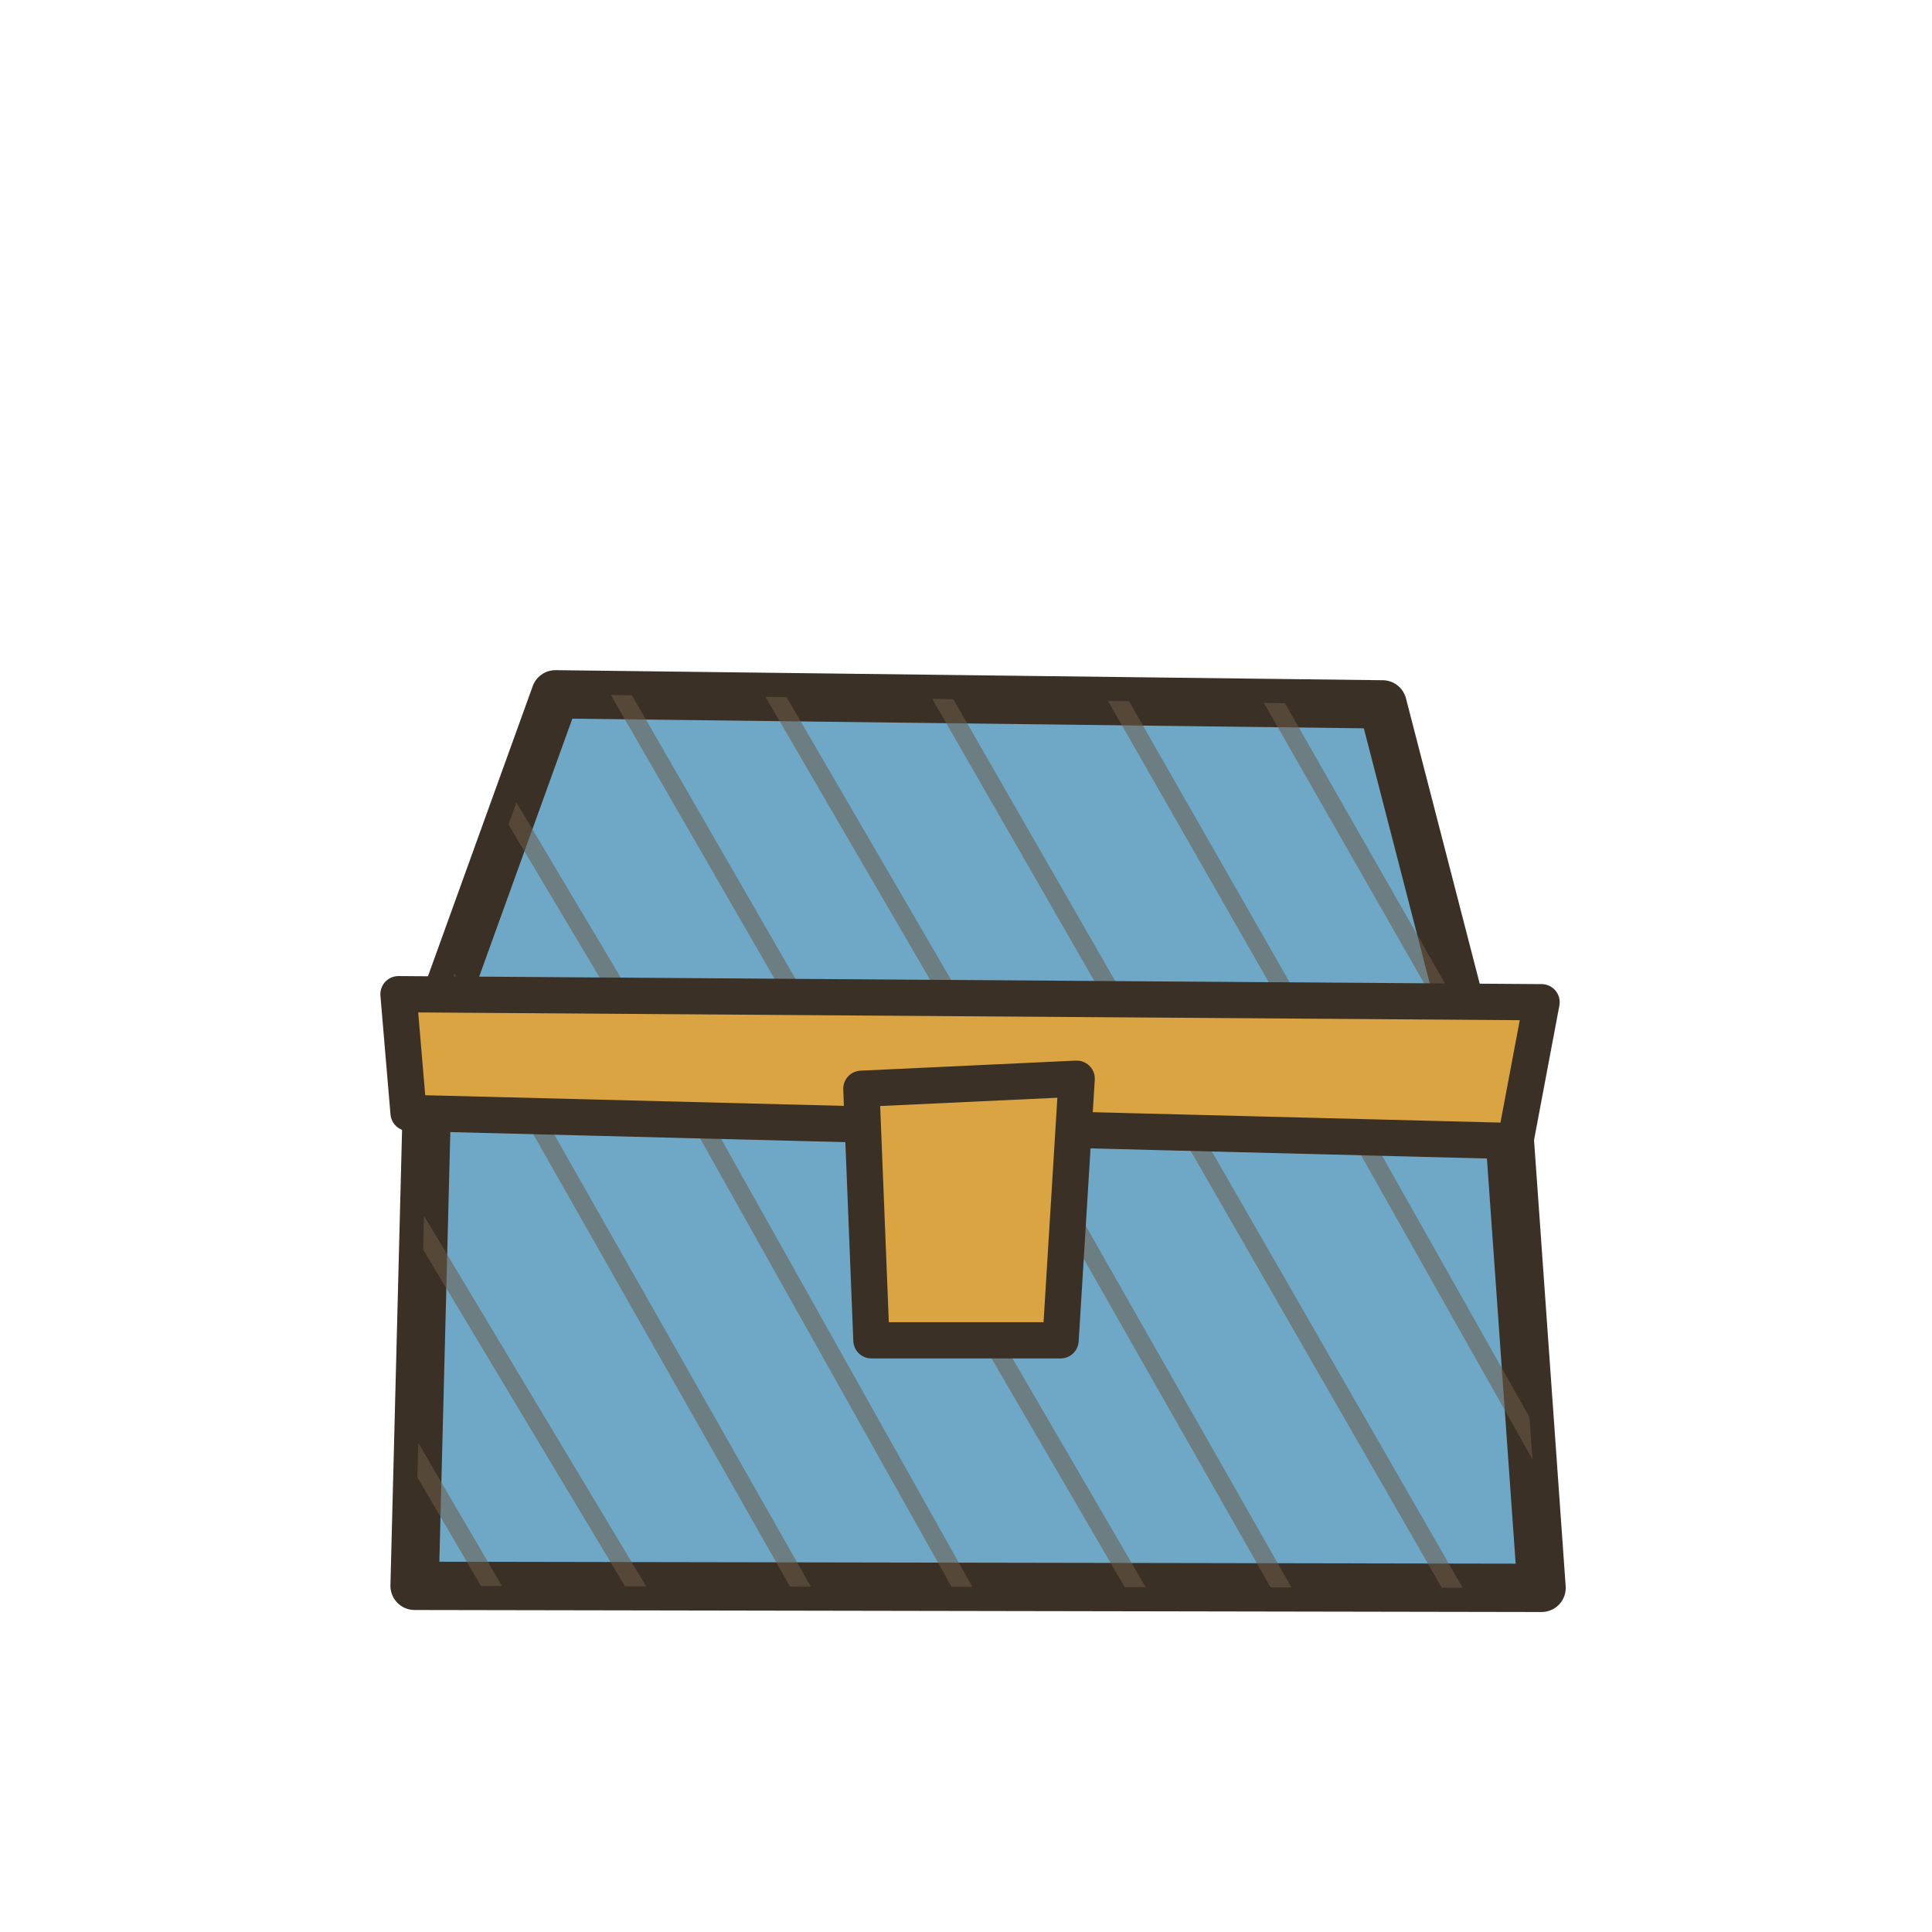
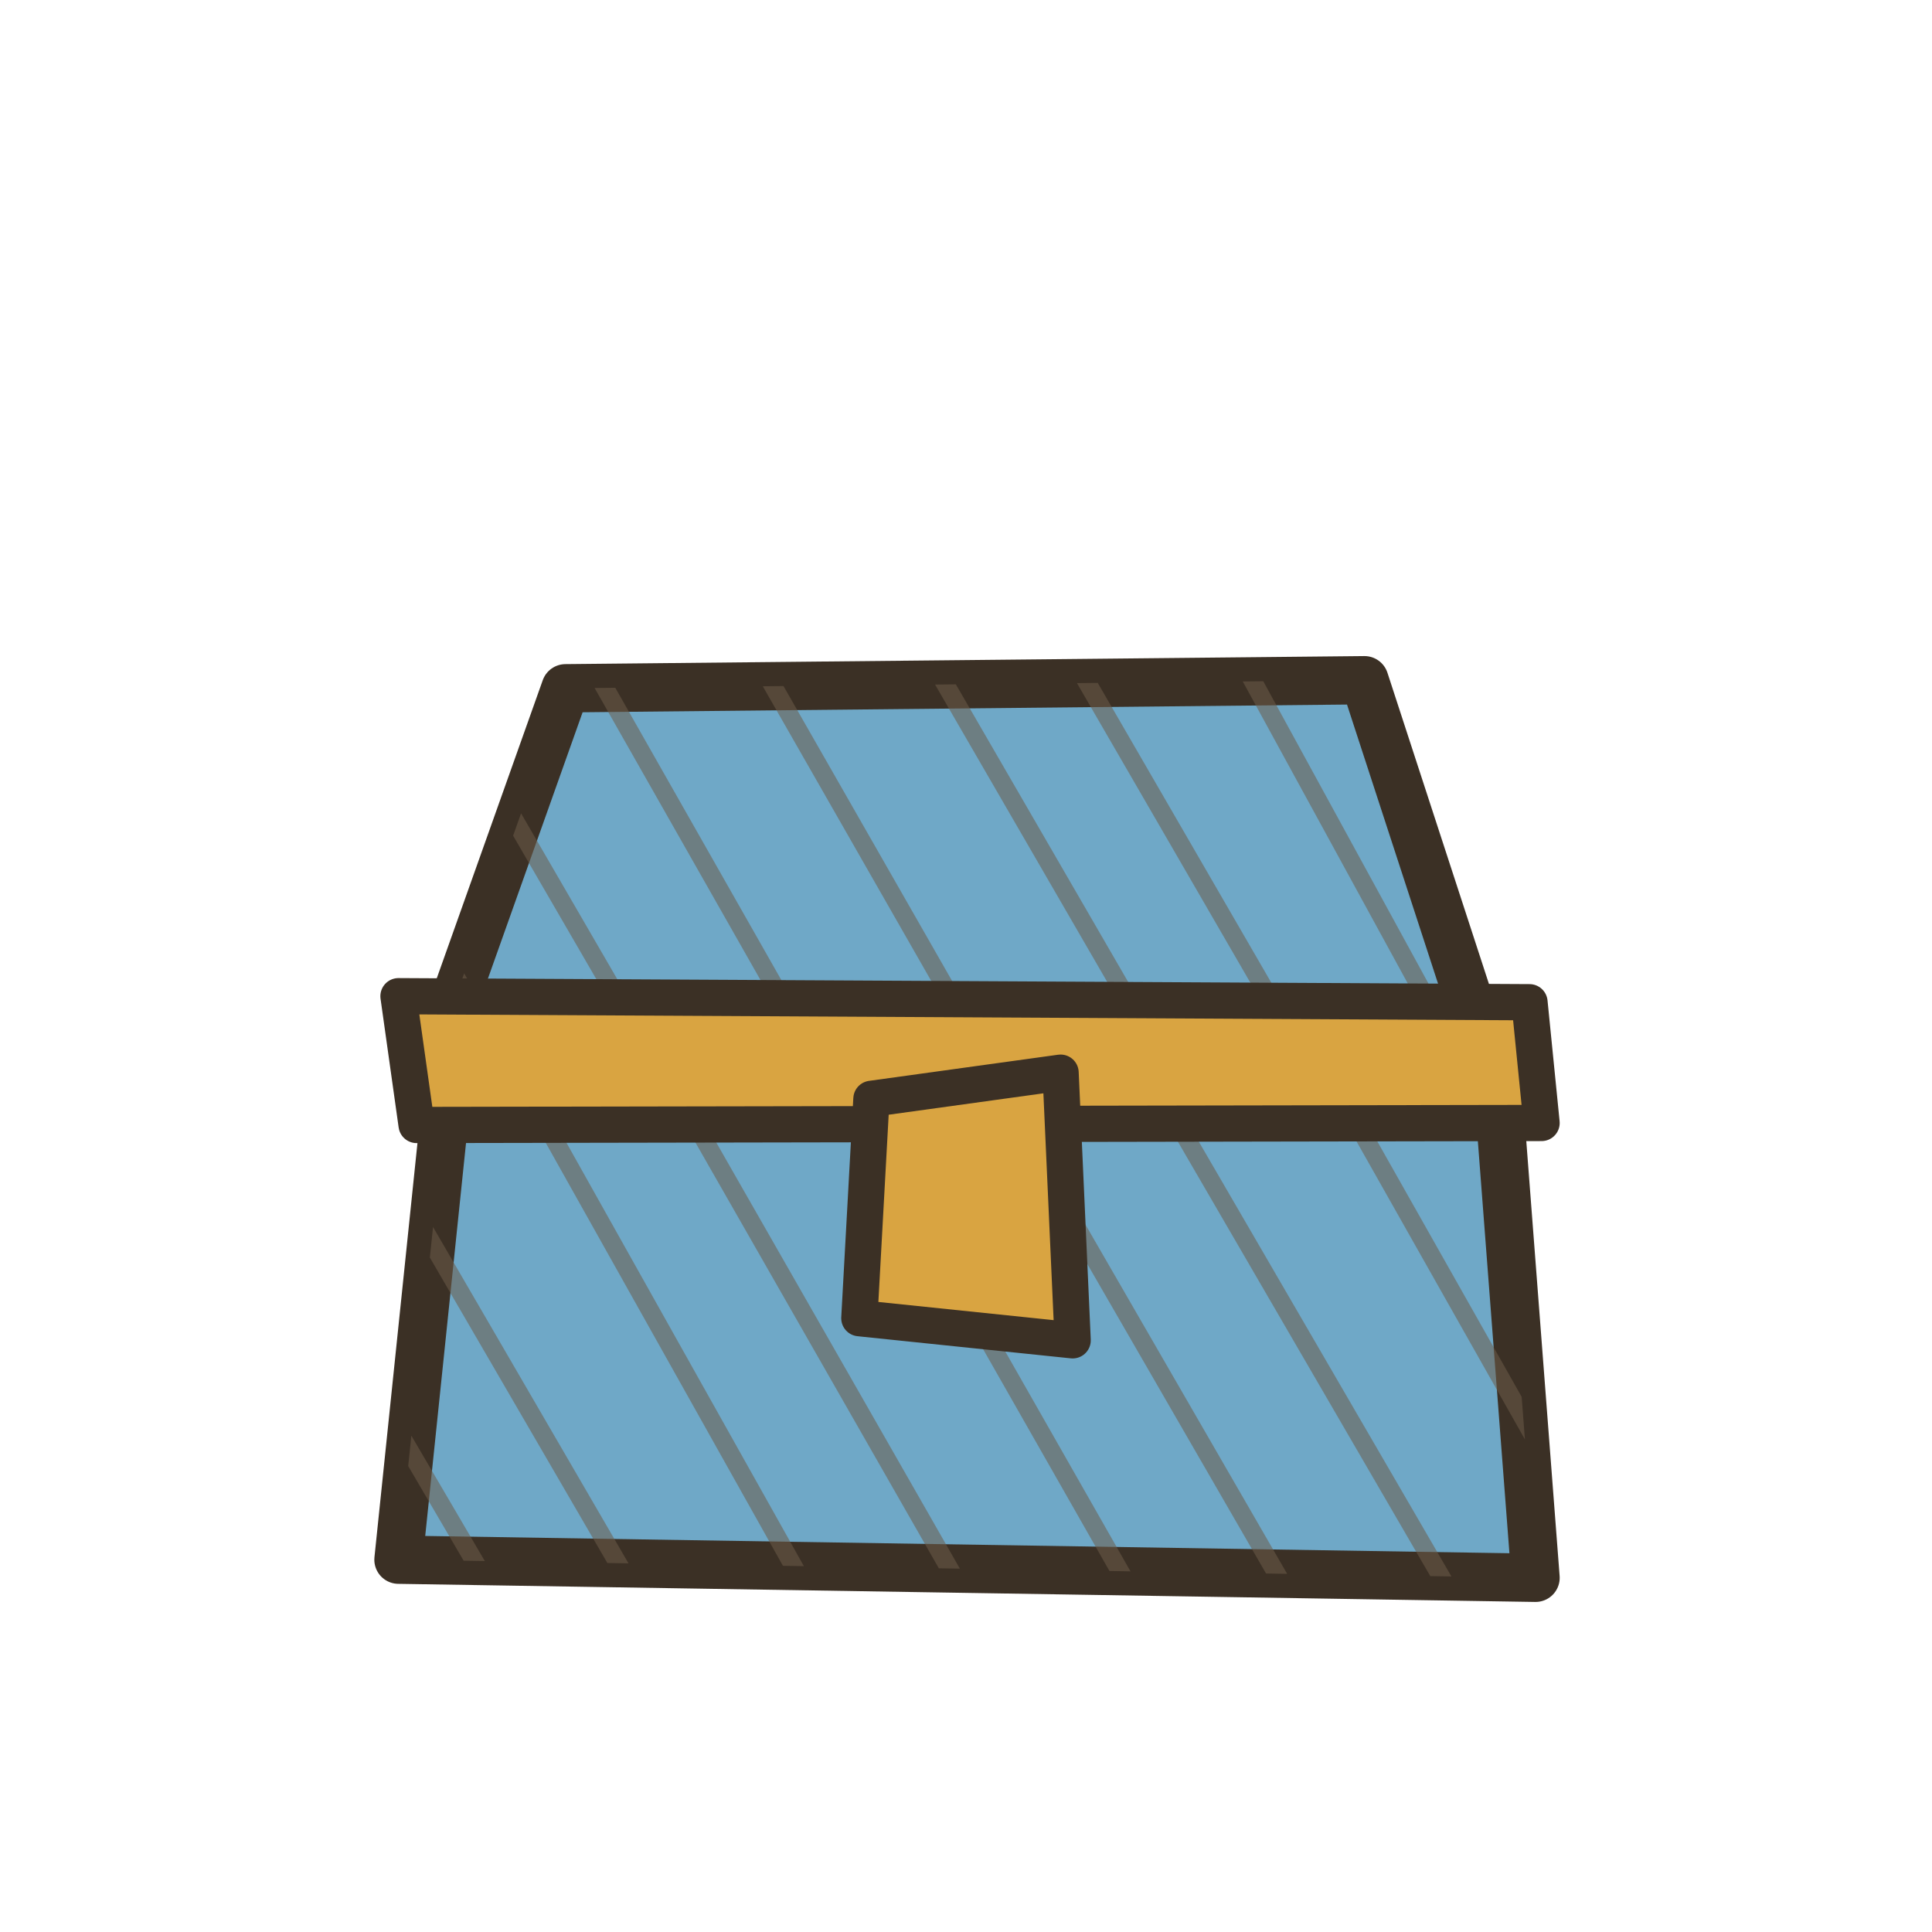
<svg xmlns="http://www.w3.org/2000/svg" viewBox="0 0 96 96" width="96" height="96">
-   <path d="M21.3,51.4L74.7,52.1L76.6,78.9L20.6,78.8Z" fill="#6FA8C7" stroke="#3B3025" stroke-width="2.4" stroke-linecap="round" stroke-linejoin="round" />
+   <path d="M22.5,51.5L74.2,51.0L76.3,78.4L19.8,77.5Z" fill="#6FA8C7" stroke="#3B3025" stroke-width="2.4" stroke-linecap="round" stroke-linejoin="round" />
  <clipPath id="ccoffrerare0">
-     <path d="M21.3,51.4L74.7,52.1L76.6,78.9L20.6,78.8Z" />
+     <path d="M22.5,51.5L74.2,51.0L76.3,78.4L19.8,77.5Z" />
  </clipPath>
  <g clip-path="url(#ccoffrerare0)">
-     <path d="M93.7,3.3L124.3,56.1M86.8,6.9L117.6,59.6M81.6,10.1L111.8,63.1M75.1,14.2L106.0,67.0M68.4,17.5L100.0,71.1M63.1,20.4L93.5,73.8M56.8,24.1L88.2,77.5M51.4,27.7L81.9,81.8M44.4,30.6L75.9,85.4M38.3,34.3L68.9,88.1M32.9,38.5L64.0,91.9M26.8,41.4L56.8,94.9M20.4,44.7L51.1,98.8M13.7,49.0L45.3,101.7M8.8,52.1L39.8,105.1M2.1,56.1L33.3,108.7M-4.1,59.6L27.7,113.0M-10.2,62.2L21.4,116.8M-16.0,65.6L15.4,119.2M-21.9,69.9L9.0,122.7" stroke="#6B5B49" stroke-width="0.9" fill="none" stroke-opacity="0.55" />
+     <path d="M93.7,3.4L124.0,56.4M86.8,7.2L117.5,60.2M81.5,10.7L112.5,64.0M75.3,13.2L106.0,67.8M68.7,17.0L100.0,70.9M63.4,21.4L93.2,74.3M56.4,24.0L88.4,77.3M51.3,27.3L81.7,81.1M44.1,31.0L75.3,84.7M38.2,34.5L69.5,88.7M32.6,37.6L63.3,91.5M26.8,42.3L57.1,95.3M20.8,44.6L50.8,98.1M14.1,49.1L44.9,102.1M9.0,52.7L39.7,105.1M1.7,55.2L33.6,108.6M-3.6,58.6L27.3,112.4M-9.9,63.1L21.5,116.1M-16.3,66.9L15.3,120.3M-22.0,69.5L8.4,123.5" stroke="#6B5B49" stroke-width="0.9" fill="none" stroke-opacity="0.55" />
  </g>
-   <path d="M21.1,52.5L27.6,34.5L68.7,35.0L73.3,52.8Z" fill="#6FA8C7" stroke="#3B3025" stroke-width="2.4" stroke-linecap="round" stroke-linejoin="round" />
+   <path d="M21.7,52.2L28.1,34.2L67.8,33.8L73.9,52.5Z" fill="#6FA8C7" stroke="#3B3025" stroke-width="2.4" stroke-linecap="round" stroke-linejoin="round" />
  <clipPath id="ccoffrerare1">
-     <path d="M21.1,52.5L27.6,34.5L68.7,35.0L73.3,52.8Z" />
+     <path d="M21.7,52.2L28.1,34.2L67.8,33.8L73.9,52.5Z" />
  </clipPath>
  <g clip-path="url(#ccoffrerare1)">
-     <path d="M99.4,-29.6L130.3,25.8M92.2,-26.2L125.2,29.3M87.3,-22.7L118.1,32.7M80.0,-18.5L112.4,36.0M75.2,-14.5L106.7,39.4M68.5,-11.0L100.5,43.4M63.0,-7.8L93.5,46.8M56.0,-4.0L87.6,50.0M49.7,-0.6L81.9,54.3M44.8,2.5L76.5,58.0M38.7,5.3L70.3,60.6M32.7,10.1L64.0,64.6M25.8,12.7L57.8,67.7M20.3,16.2L51.9,71.0M13.6,20.5L45.7,74.4M8.4,24.1L38.9,78.2M1.9,27.1L34.2,82.4M-4.6,30.3L27.0,86.0M-9.8,34.1L21.1,88.4M-16.1,37.4L14.8,92.4M-22.4,41.6L9.6,96.0M-28.1,44.8L3.4,99.1" stroke="#6B5B49" stroke-width="0.9" fill="none" stroke-opacity="0.55" />
+     <path d="M98.3,-28.3L130.8,25.5M92.9,-26.0L124.6,29.3M86.2,-21.8L118.6,33.6M81.0,-18.6L111.7,37.1M74.6,-14.8L106.5,39.4M68.2,-11.0L100.7,43.2M61.8,-8.0L94.3,47.3M55.8,-3.8L88.3,50.3M51.0,-1.2L82.2,54.3M44.8,1.9L75.4,57.9M37.8,5.9L70.1,61.7M32.5,9.0L64.4,64.1M26.3,12.9L57.8,68.0M20.3,17.0L51.6,72.1M13.3,19.6L45.2,74.6M8.4,23.6L40.1,79.1M2.2,27.6L34.1,82.1M-4.0,29.9L27.2,85.6M-10.7,33.3L22.0,88.8M-16.5,36.8L15.5,93.0M-22.3,40.7L8.7,96.3M-28.3,44.8L3.5,99.1" stroke="#6B5B49" stroke-width="0.9" fill="none" stroke-opacity="0.55" />
  </g>
-   <path d="M19.8,49.4L76.6,49.8L75.3,56.7L20.3,55.3Z" fill="#D9A441" stroke="#3B3025" stroke-width="1.8" stroke-linecap="round" stroke-linejoin="round" />
-   <path d="M42.8,54.1L53.5,53.6L52.7,66.6L43.3,66.6Z" fill="#D9A441" stroke="#3B3025" stroke-width="1.8" stroke-linecap="round" stroke-linejoin="round" />
+   <path d="M19.8,49.5L76.0,49.8L76.6,55.8L20.7,55.9Z" fill="#D9A441" stroke="#3B3025" stroke-width="1.8" stroke-linecap="round" stroke-linejoin="round" />
+   <path d="M43.3,54.6L52.7,53.3L53.3,66.6L42.7,65.5Z" fill="#D9A441" stroke="#3B3025" stroke-width="1.8" stroke-linecap="round" stroke-linejoin="round" />
</svg>
